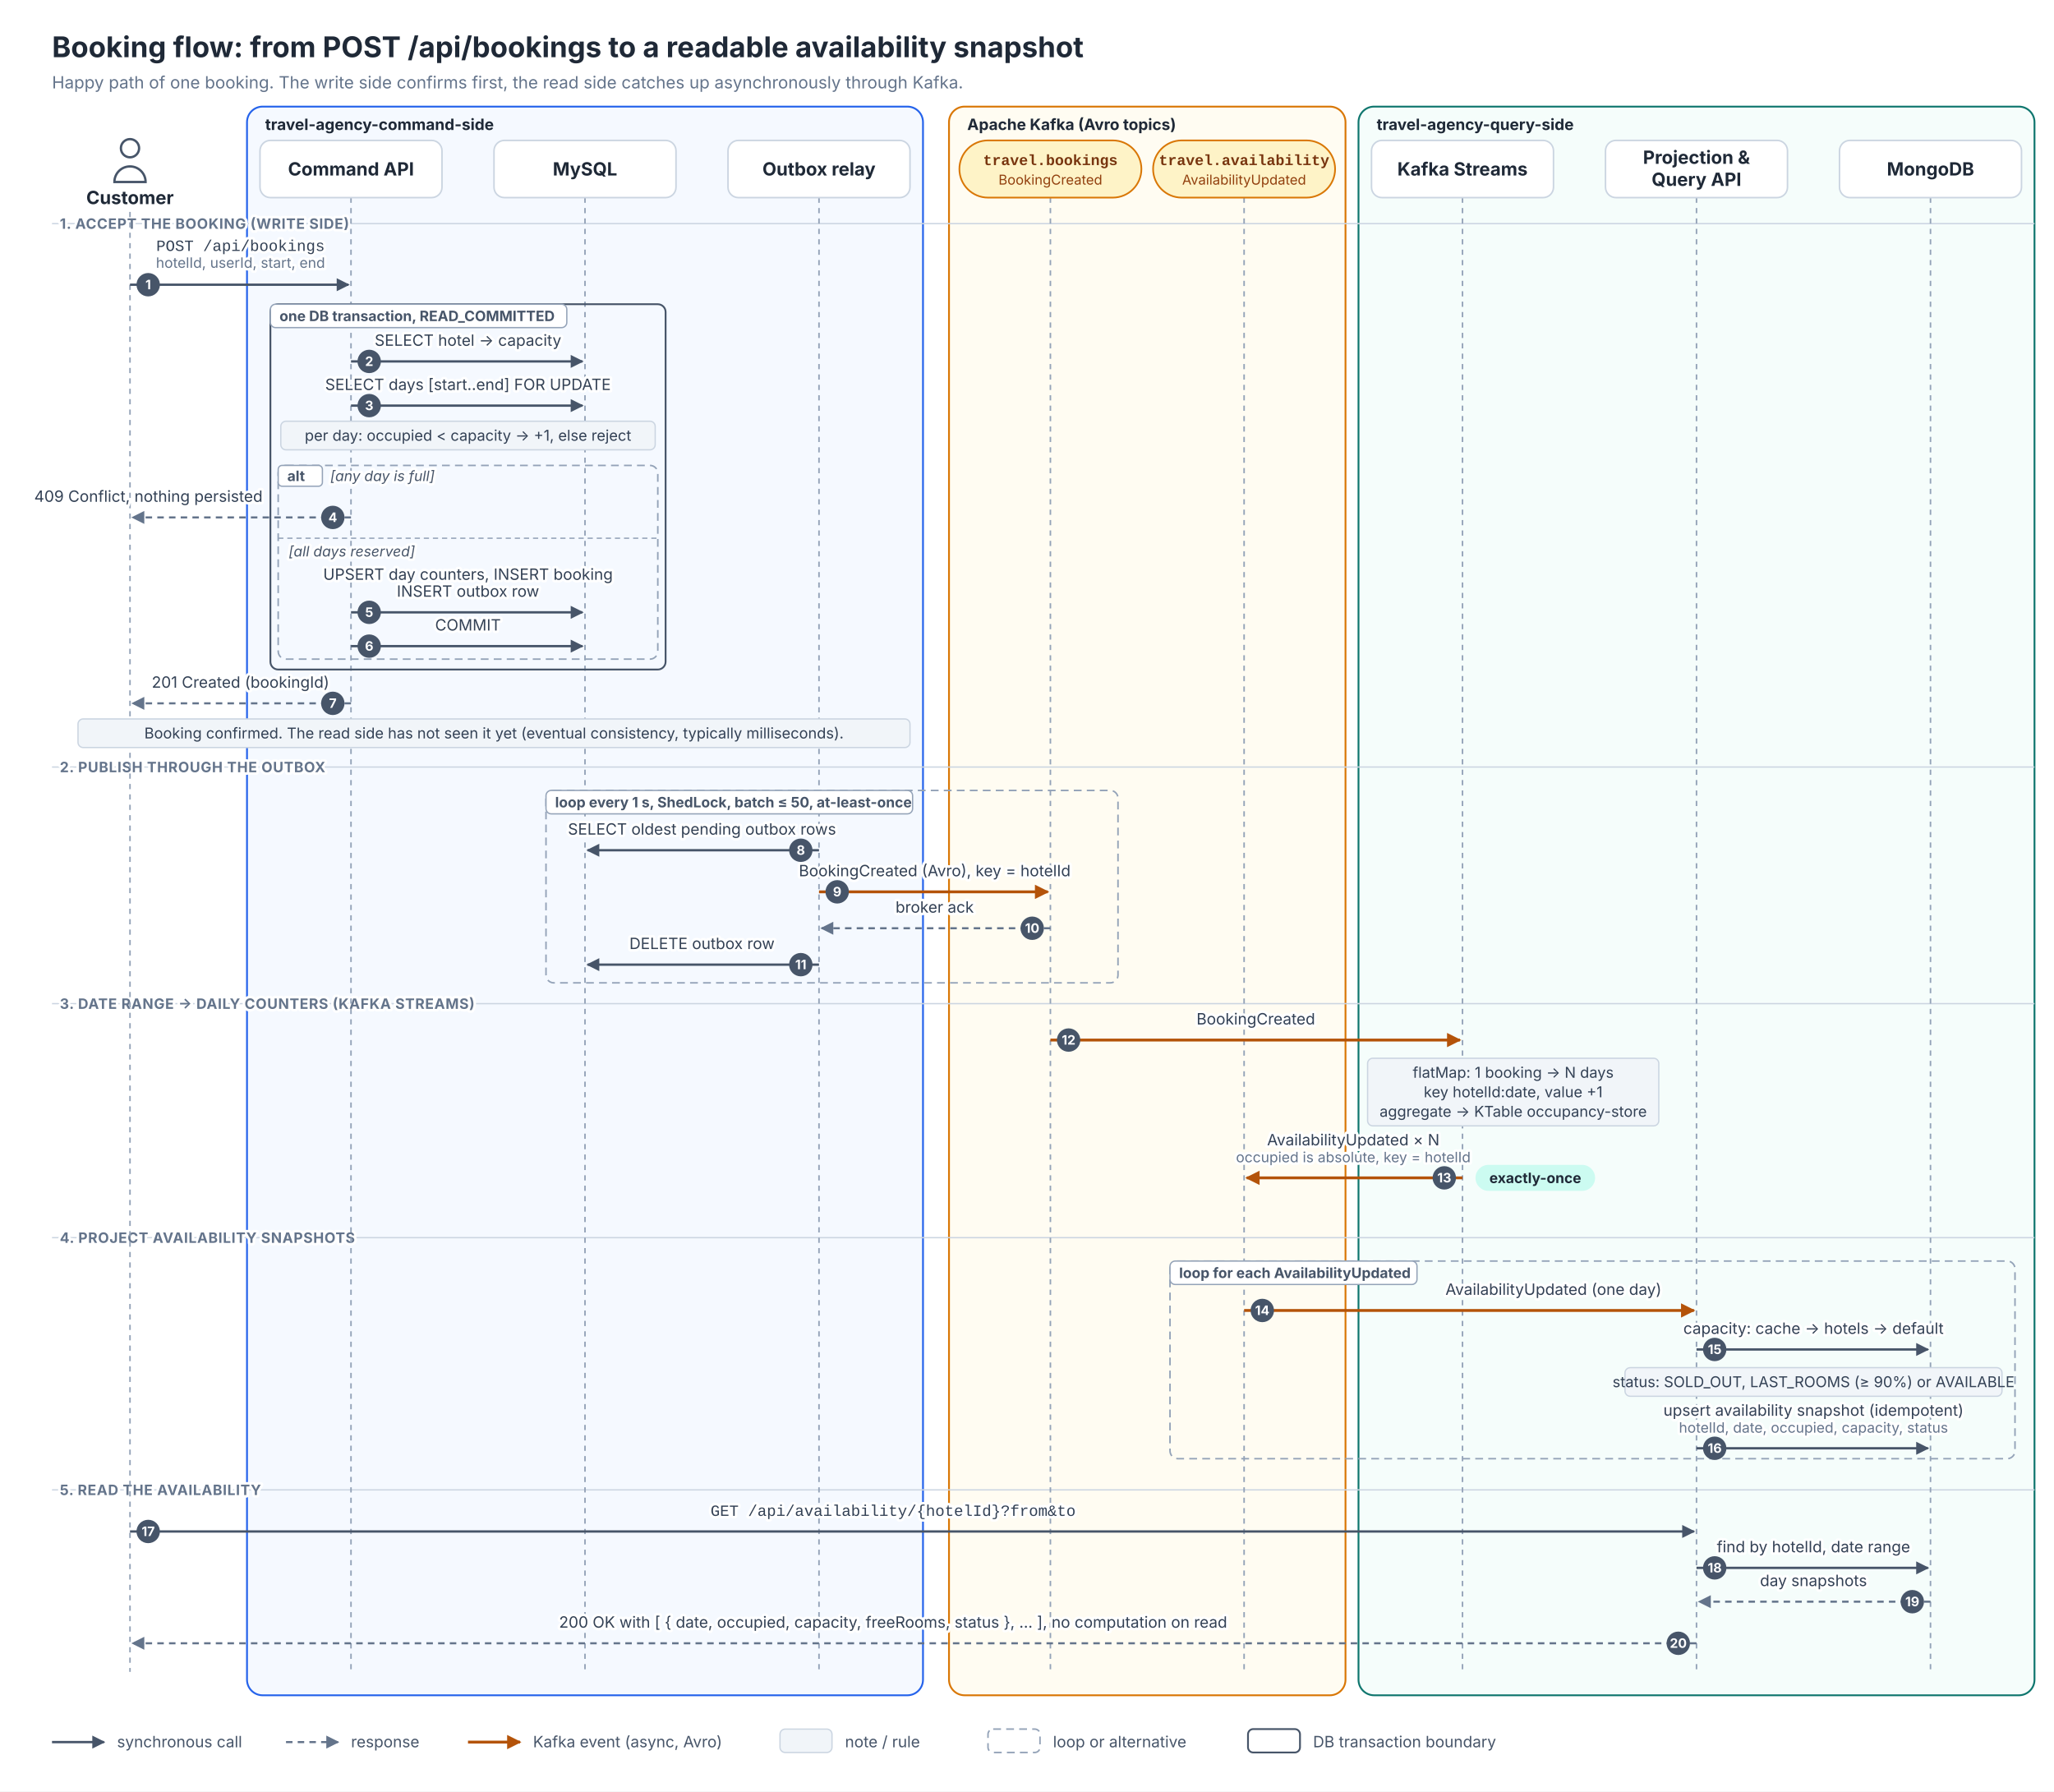
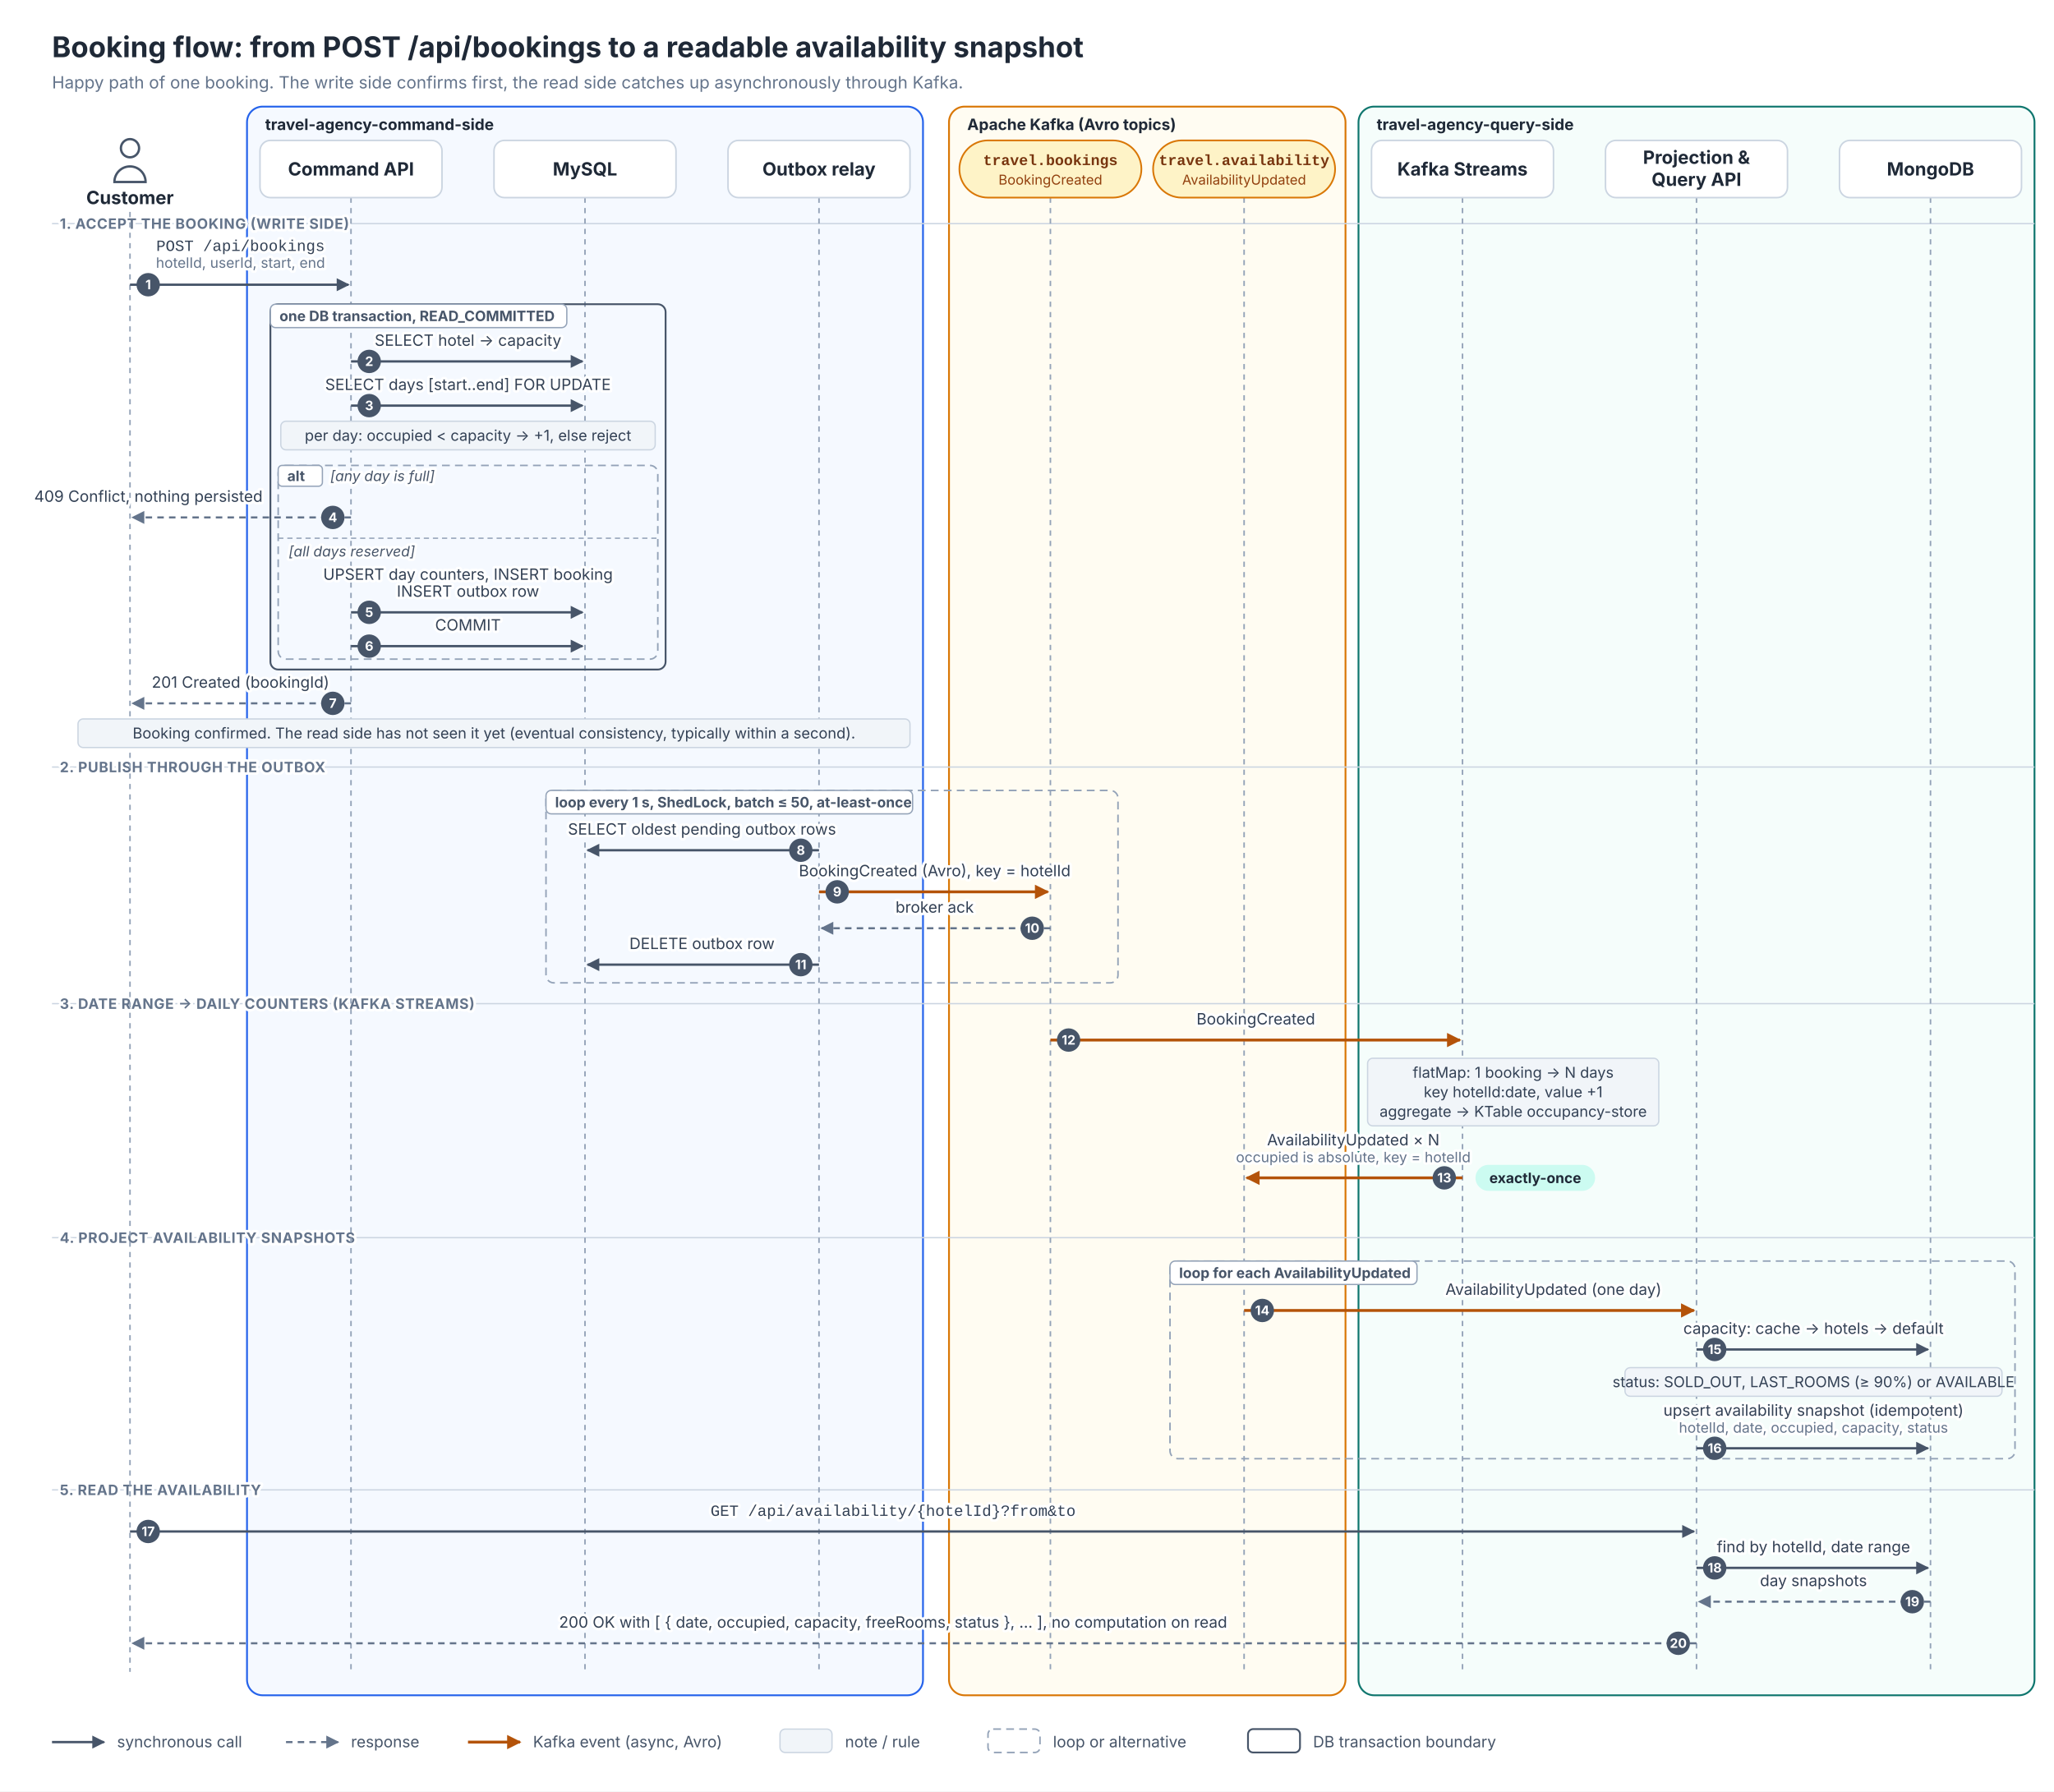
<svg xmlns="http://www.w3.org/2000/svg" viewBox="0 0 1580 1378" width="1580" height="1378" role="img" aria-labelledby="title desc">
  <defs>
    <marker id="m-sync" viewBox="0 0 10 10" refX="9" refY="5" markerWidth="10" markerHeight="10" markerUnits="userSpaceOnUse" orient="auto">
      <path d="M0,0 L10,5 L0,10 Z" fill="#475569" />
    </marker>
    <marker id="m-ret" viewBox="0 0 10 10" refX="9" refY="5" markerWidth="10" markerHeight="10" markerUnits="userSpaceOnUse" orient="auto">
      <path d="M0,0 L10,5 L0,10 Z" fill="#64748b" />
    </marker>
    <marker id="m-event" viewBox="0 0 10 10" refX="9" refY="5" markerWidth="11" markerHeight="11" markerUnits="userSpaceOnUse" orient="auto">
      <path d="M0,0 L10,5 L0,10 Z" fill="#b45309" />
    </marker>
    <style>
      .sans { font-family: Inter, -apple-system, "Segoe UI", Roboto, Helvetica, Arial, sans-serif; fill: #1f2937; }
      .mono { font-family: "JetBrains Mono", "SFMono-Regular", Consolas, "Liberation Mono", Menlo, monospace; fill: #1f2937; }
      .h1   { font-size: 22px; font-weight: 700; }
      .h2   { font-size: 13px; fill: #64748b; }
      .grp  { font-size: 12px; font-weight: 700; }
      .pt   { font-size: 14px; font-weight: 700; }
      .tp   { font-size: 11.5px; font-weight: 700; fill: #78350f; }
      .ts   { font-size: 10.5px; fill: #92400e; }
      .lbl  { font-size: 12px; fill: #334155; }
      .lbl2 { font-size: 11px; fill: #64748b; }
      .lblm { font-size: 12px; fill: #334155; }
      .note { font-size: 11.5px; fill: #334155; }
      .tab  { font-size: 11px; font-weight: 700; fill: #475569; }
      .guard{ font-size: 11px; fill: #475569; font-style: italic; }
      .phase{ font-size: 11px; font-weight: 700; fill: #64748b; letter-spacing: 0.4px; }
      .num  { font-size: 10px; font-weight: 700; fill: #ffffff; }
      .pill { font-size: 11px; font-weight: 700; }
      .leg  { font-size: 12px; fill: #475569; }
      /* white halo so lifelines and borders never cut through a label */
      .halo { paint-order: stroke fill; stroke: #ffffff; stroke-width: 4px; stroke-linejoin: round; }
      .sync  { fill: none; stroke: #475569; stroke-width: 1.8; marker-end: url(#m-sync); }
      .ret   { fill: none; stroke: #64748b; stroke-width: 1.6; stroke-dasharray: 5 4; marker-end: url(#m-ret); }
      .event { fill: none; stroke: #b45309; stroke-width: 2.2; marker-end: url(#m-event); }
      .life  { stroke: #94a3b8; stroke-width: 1.2; stroke-dasharray: 4 4; }
      .grp-cmd { fill: #f5f9ff; stroke: #2563eb; stroke-width: 1.4; }
      .grp-kfk { fill: #fffcf2; stroke: #d97706; stroke-width: 1.4; }
      .grp-qry { fill: #f5fdfb; stroke: #0f766e; stroke-width: 1.4; }
      .hd      { fill: #ffffff; stroke: #cbd5e1; stroke-width: 1.2; }
      .hd-topic { fill: #fef3c7; stroke: #d97706; stroke-width: 1.3; }
      .frame { fill: none; stroke: #94a3b8; stroke-width: 1.2; stroke-dasharray: 6 4; }
      .frame-tx { fill: none; stroke: #475569; stroke-width: 1.4; }
      .tabbg { fill: #ffffff; stroke: #94a3b8; stroke-width: 1; }
      .notebg{ fill: #f1f5f9; stroke: #cbd5e1; stroke-width: 1; }
      .phaseln { stroke: #cbd5e1; stroke-width: 1; }
      .badge { fill: #475569; }
      .figure{ fill: none; stroke: #475569; stroke-width: 1.8; }
    </style>
  </defs>
  <rect width="1580" height="1378" fill="#ffffff" />
  <text x="40" y="44" class="sans h1">Booking flow: from POST /api/bookings to a readable availability snapshot</text>
  <text x="40" y="68" class="sans h2">Happy path of one booking. The write side confirms first, the read side catches up asynchronously through Kafka.</text>
  <rect x="190" y="82" width="520" height="1222" rx="12" class="grp-cmd" />
  <text x="204" y="100" class="sans grp" fill="#1e40af">travel-agency-command-side</text>
  <rect x="730" y="82" width="305" height="1222" rx="12" class="grp-kfk" />
  <text x="744" y="100" class="sans grp" fill="#92400e">Apache Kafka (Avro topics)</text>
  <rect x="1045" y="82" width="520" height="1222" rx="12" class="grp-qry" />
  <text x="1059" y="100" class="sans grp" fill="#115e59">travel-agency-query-side</text>
  <line x1="40" y1="172" x2="1565" y2="172" class="phaseln" />
  <text x="46" y="176" class="sans phase halo">1. ACCEPT THE BOOKING (WRITE SIDE)</text>
  <line x1="40" y1="590" x2="1565" y2="590" class="phaseln" />
  <text x="46" y="594" class="sans phase halo">2. PUBLISH THROUGH THE OUTBOX</text>
  <line x1="40" y1="772" x2="1565" y2="772" class="phaseln" />
  <text x="46" y="776" class="sans phase halo">3. DATE RANGE → DAILY COUNTERS (KAFKA STREAMS)</text>
  <line x1="40" y1="952" x2="1565" y2="952" class="phaseln" />
  <text x="46" y="956" class="sans phase halo">4. PROJECT AVAILABILITY SNAPSHOTS</text>
  <line x1="40" y1="1146" x2="1565" y2="1146" class="phaseln" />
  <text x="46" y="1150" class="sans phase halo">5. READ THE AVAILABILITY</text>
  <line x1="100" y1="163" x2="100" y2="1286" class="life" />
  <line x1="270" y1="152" x2="270" y2="1286" class="life" />
  <line x1="450" y1="152" x2="450" y2="1286" class="life" />
  <line x1="630" y1="152" x2="630" y2="1286" class="life" />
  <line x1="808" y1="152" x2="808" y2="1286" class="life" />
  <line x1="957" y1="152" x2="957" y2="1286" class="life" />
  <line x1="1125" y1="152" x2="1125" y2="1286" class="life" />
  <line x1="1305" y1="152" x2="1305" y2="1286" class="life" />
  <line x1="1485" y1="152" x2="1485" y2="1286" class="life" />
  <g id="p-customer">
    <circle cx="100" cy="114" r="7" class="figure" />
    <path d="M88,140 A12,12 0 0 1 112,140 Z" class="figure" />
    <text x="100" y="157" text-anchor="middle" class="sans pt" font-size="13">Customer</text>
  </g>
  <rect x="200" y="108" width="140" height="44" rx="8" class="hd" />
  <text x="270" y="135" text-anchor="middle" class="sans pt">Command API</text>
  <rect x="380" y="108" width="140" height="44" rx="8" class="hd" />
  <text x="450" y="135" text-anchor="middle" class="sans pt">MySQL</text>
  <rect x="560" y="108" width="140" height="44" rx="8" class="hd" />
  <text x="630" y="135" text-anchor="middle" class="sans pt">Outbox relay</text>
  <rect x="738" y="108" width="140" height="44" rx="22" class="hd-topic" />
  <text x="808" y="127" text-anchor="middle" class="mono tp">travel.bookings</text>
  <text x="808" y="142" text-anchor="middle" class="sans ts">BookingCreated</text>
  <rect x="887" y="108" width="140" height="44" rx="22" class="hd-topic" />
  <text x="957" y="127" text-anchor="middle" class="mono tp">travel.availability</text>
  <text x="957" y="142" text-anchor="middle" class="sans ts">AvailabilityUpdated</text>
  <rect x="1055" y="108" width="140" height="44" rx="8" class="hd" />
  <text x="1125" y="135" text-anchor="middle" class="sans pt">Kafka Streams</text>
  <rect x="1235" y="108" width="140" height="44" rx="8" class="hd" />
  <text x="1305" y="126" text-anchor="middle" class="sans pt" font-size="13">Projection &amp;</text>
  <text x="1305" y="143" text-anchor="middle" class="sans pt" font-size="13">Query API</text>
  <rect x="1415" y="108" width="140" height="44" rx="8" class="hd" />
  <text x="1485" y="135" text-anchor="middle" class="sans pt">MongoDB</text>
  <text x="185" y="193" text-anchor="middle" class="mono lblm halo">POST /api/bookings</text>
  <text x="185" y="206" text-anchor="middle" class="sans lbl2 halo">hotelId, userId, start, end</text>
  <line x1="100" y1="219" x2="268" y2="219" class="sync" />
  <circle cx="114" cy="219" r="9" class="badge" />
  <text x="114" y="222.5" text-anchor="middle" class="sans num">1</text>
  <rect x="208" y="234" width="304" height="281" rx="6" class="frame-tx" />
  <rect x="208" y="234" width="228" height="18" rx="4" class="tabbg" />
  <text x="215" y="247" class="sans tab">one DB transaction, READ_COMMITTED</text>
  <text x="360" y="266" text-anchor="middle" class="sans lbl halo">SELECT hotel → capacity</text>
  <line x1="270" y1="278" x2="448" y2="278" class="sync" />
  <circle cx="284" cy="278" r="9" class="badge" />
  <text x="284" y="281.5" text-anchor="middle" class="sans num">2</text>
  <text x="360" y="300" text-anchor="middle" class="sans lbl halo">SELECT days [start..end] FOR UPDATE</text>
  <line x1="270" y1="312" x2="448" y2="312" class="sync" />
  <circle cx="284" cy="312" r="9" class="badge" />
  <text x="284" y="315.5" text-anchor="middle" class="sans num">3</text>
  <rect x="216" y="324" width="288" height="22" rx="4" class="notebg" />
  <text x="360" y="339" text-anchor="middle" class="sans note">per day: occupied &lt; capacity → +1, else reject</text>
  <rect x="214" y="358" width="292" height="149" rx="6" class="frame" />
  <rect x="214" y="358" width="34" height="16" rx="3" class="tabbg" />
  <text x="221" y="370" class="sans tab">alt</text>
  <text x="254" y="370" class="sans guard halo">[any day is full]</text>
  <text x="202" y="386" text-anchor="end" class="sans lbl halo">409 Conflict, nothing persisted</text>
  <line x1="270" y1="398" x2="102" y2="398" class="ret" />
  <circle cx="256" cy="398" r="9" class="badge" />
  <text x="256" y="401.5" text-anchor="middle" class="sans num">4</text>
  <line x1="214" y1="414" x2="506" y2="414" stroke="#94a3b8" stroke-width="1" stroke-dasharray="4 3" />
  <text x="222" y="428" class="sans guard halo">[all days reserved]</text>
  <text x="360" y="446" text-anchor="middle" class="sans lbl halo">UPSERT day counters, INSERT booking</text>
  <text x="360" y="459" text-anchor="middle" class="sans lbl halo">INSERT outbox row</text>
  <line x1="270" y1="471" x2="448" y2="471" class="sync" />
  <circle cx="284" cy="471" r="9" class="badge" />
  <text x="284" y="474.5" text-anchor="middle" class="sans num">5</text>
  <text x="360" y="485" text-anchor="middle" class="sans lbl halo">COMMIT</text>
  <line x1="270" y1="497" x2="448" y2="497" class="sync" />
  <circle cx="284" cy="497" r="9" class="badge" />
  <text x="284" y="500.5" text-anchor="middle" class="sans num">6</text>
  <text x="185" y="529" text-anchor="middle" class="sans lbl halo">201 Created (bookingId)</text>
  <line x1="270" y1="541" x2="102" y2="541" class="ret" />
  <circle cx="256" cy="541" r="9" class="badge" />
  <text x="256" y="544.5" text-anchor="middle" class="sans num">7</text>
  <rect x="60" y="553" width="640" height="22" rx="4" class="notebg" />
-   <text x="380" y="568" text-anchor="middle" class="sans note">Booking confirmed. The read side has not seen it yet (eventual consistency, typically milliseconds).</text>
+   <text x="380" y="568" text-anchor="middle" class="sans note">Booking confirmed. The read side has not seen it yet (eventual consistency, typically within a second).</text>
  <rect x="420" y="608" width="440" height="148" rx="6" class="frame" />
  <rect x="420" y="608" width="282" height="18" rx="4" class="tabbg" />
  <text x="427" y="621" class="sans tab">loop every 1 s, ShedLock, batch ≤ 50, at-least-once</text>
  <text x="540" y="642" text-anchor="middle" class="sans lbl halo">SELECT oldest pending outbox rows</text>
  <line x1="630" y1="654" x2="452" y2="654" class="sync" />
  <circle cx="616" cy="654" r="9" class="badge" />
  <text x="616" y="657.5" text-anchor="middle" class="sans num">8</text>
  <text x="719" y="674" text-anchor="middle" class="sans lbl halo">BookingCreated (Avro), key = hotelId</text>
  <line x1="630" y1="686" x2="806" y2="686" class="event" />
  <circle cx="644" cy="686" r="9" class="badge" />
  <text x="644" y="689.5" text-anchor="middle" class="sans num">9</text>
  <text x="719" y="702" text-anchor="middle" class="sans lbl halo">broker ack</text>
  <line x1="808" y1="714" x2="632" y2="714" class="ret" />
  <circle cx="794" cy="714" r="9" class="badge" />
  <text x="794" y="717.5" text-anchor="middle" class="sans num">10</text>
  <text x="540" y="730" text-anchor="middle" class="sans lbl halo">DELETE outbox row</text>
  <line x1="630" y1="742" x2="452" y2="742" class="sync" />
  <circle cx="616" cy="742" r="9" class="badge" />
  <text x="616" y="745.5" text-anchor="middle" class="sans num">11</text>
  <text x="966" y="788" text-anchor="middle" class="sans lbl halo">BookingCreated</text>
  <line x1="808" y1="800" x2="1123" y2="800" class="event" />
  <circle cx="822" cy="800" r="9" class="badge" />
  <text x="822" y="803.5" text-anchor="middle" class="sans num">12</text>
  <rect x="1052" y="814" width="224" height="52" rx="4" class="notebg" />
  <text x="1164" y="829" text-anchor="middle" class="sans note">flatMap: 1 booking → N days</text>
  <text x="1164" y="844" text-anchor="middle" class="sans note">key hotelId:date, value +1</text>
  <text x="1164" y="859" text-anchor="middle" class="sans note">aggregate → KTable occupancy-store</text>
  <text x="1041" y="881" text-anchor="middle" class="sans lbl halo">AvailabilityUpdated × N</text>
  <text x="1041" y="894" text-anchor="middle" class="sans lbl2 halo">occupied is absolute, key = hotelId</text>
  <line x1="1125" y1="906" x2="959" y2="906" class="event" />
  <circle cx="1111" cy="906" r="9" class="badge" />
  <text x="1111" y="909.5" text-anchor="middle" class="sans num">13</text>
  <rect x="1135" y="896" width="92" height="20" rx="10" fill="#ccfbf1" />
  <text x="1181" y="910" text-anchor="middle" class="sans pill" fill="#115e59">exactly-once</text>
  <rect x="900" y="970" width="650" height="152" rx="6" class="frame" />
  <rect x="900" y="970" width="190" height="18" rx="4" class="tabbg" />
  <text x="907" y="983" class="sans tab">loop for each AvailabilityUpdated</text>
  <text x="1195" y="996" text-anchor="middle" class="sans lbl halo">AvailabilityUpdated (one day)</text>
  <line x1="957" y1="1008" x2="1303" y2="1008" class="event" />
  <circle cx="971" cy="1008" r="9" class="badge" />
  <text x="971" y="1011.5" text-anchor="middle" class="sans num">14</text>
  <text x="1395" y="1026" text-anchor="middle" class="sans lbl halo">capacity: cache → hotels → default</text>
  <line x1="1305" y1="1038" x2="1483" y2="1038" class="sync" />
  <circle cx="1319" cy="1038" r="9" class="badge" />
  <text x="1319" y="1041.5" text-anchor="middle" class="sans num">15</text>
  <rect x="1250" y="1052" width="290" height="22" rx="4" class="notebg" />
  <text x="1395" y="1067" text-anchor="middle" class="sans note">status: SOLD_OUT, LAST_ROOMS (≥ 90%) or AVAILABLE</text>
  <text x="1395" y="1089" text-anchor="middle" class="sans lbl halo">upsert availability snapshot (idempotent)</text>
  <text x="1395" y="1102" text-anchor="middle" class="sans lbl2 halo">hotelId, date, occupied, capacity, status</text>
  <line x1="1305" y1="1114" x2="1483" y2="1114" class="sync" />
  <circle cx="1319" cy="1114" r="9" class="badge" />
  <text x="1319" y="1117.5" text-anchor="middle" class="sans num">16</text>
  <text x="687" y="1166" text-anchor="middle" class="mono lblm halo">GET /api/availability/{hotelId}?from&amp;to</text>
  <line x1="100" y1="1178" x2="1303" y2="1178" class="sync" />
  <circle cx="114" cy="1178" r="9" class="badge" />
  <text x="114" y="1181.5" text-anchor="middle" class="sans num">17</text>
  <text x="1395" y="1194" text-anchor="middle" class="sans lbl halo">find by hotelId, date range</text>
  <line x1="1305" y1="1206" x2="1483" y2="1206" class="sync" />
  <circle cx="1319" cy="1206" r="9" class="badge" />
  <text x="1319" y="1209.5" text-anchor="middle" class="sans num">18</text>
  <text x="1395" y="1220" text-anchor="middle" class="sans lbl halo">day snapshots</text>
  <line x1="1485" y1="1232" x2="1307" y2="1232" class="ret" />
  <circle cx="1471" cy="1232" r="9" class="badge" />
  <text x="1471" y="1235.5" text-anchor="middle" class="sans num">19</text>
  <text x="687" y="1252" text-anchor="middle" class="sans lbl halo">200 OK with [ { date, occupied, capacity, freeRooms, status }, ... ], no computation on read</text>
  <line x1="1305" y1="1264" x2="102" y2="1264" class="ret" />
  <circle cx="1291" cy="1264" r="9" class="badge" />
  <text x="1291" y="1267.5" text-anchor="middle" class="sans num">20</text>
  <line x1="40" y1="1340" x2="80" y2="1340" class="sync" />
  <text x="90" y="1344" class="sans leg">synchronous call</text>
  <line x1="220" y1="1340" x2="260" y2="1340" class="ret" />
  <text x="270" y="1344" class="sans leg">response</text>
  <line x1="360" y1="1340" x2="400" y2="1340" class="event" />
  <text x="410" y="1344" class="sans leg">Kafka event (async, Avro)</text>
  <rect x="600" y="1330" width="40" height="18" rx="4" class="notebg" />
  <text x="650" y="1344" class="sans leg">note / rule</text>
  <rect x="760" y="1330" width="40" height="18" rx="4" class="frame" />
  <text x="810" y="1344" class="sans leg">loop or alternative</text>
  <rect x="960" y="1330" width="40" height="18" rx="4" class="frame-tx" />
  <text x="1010" y="1344" class="sans leg">DB transaction boundary</text>
</svg>
